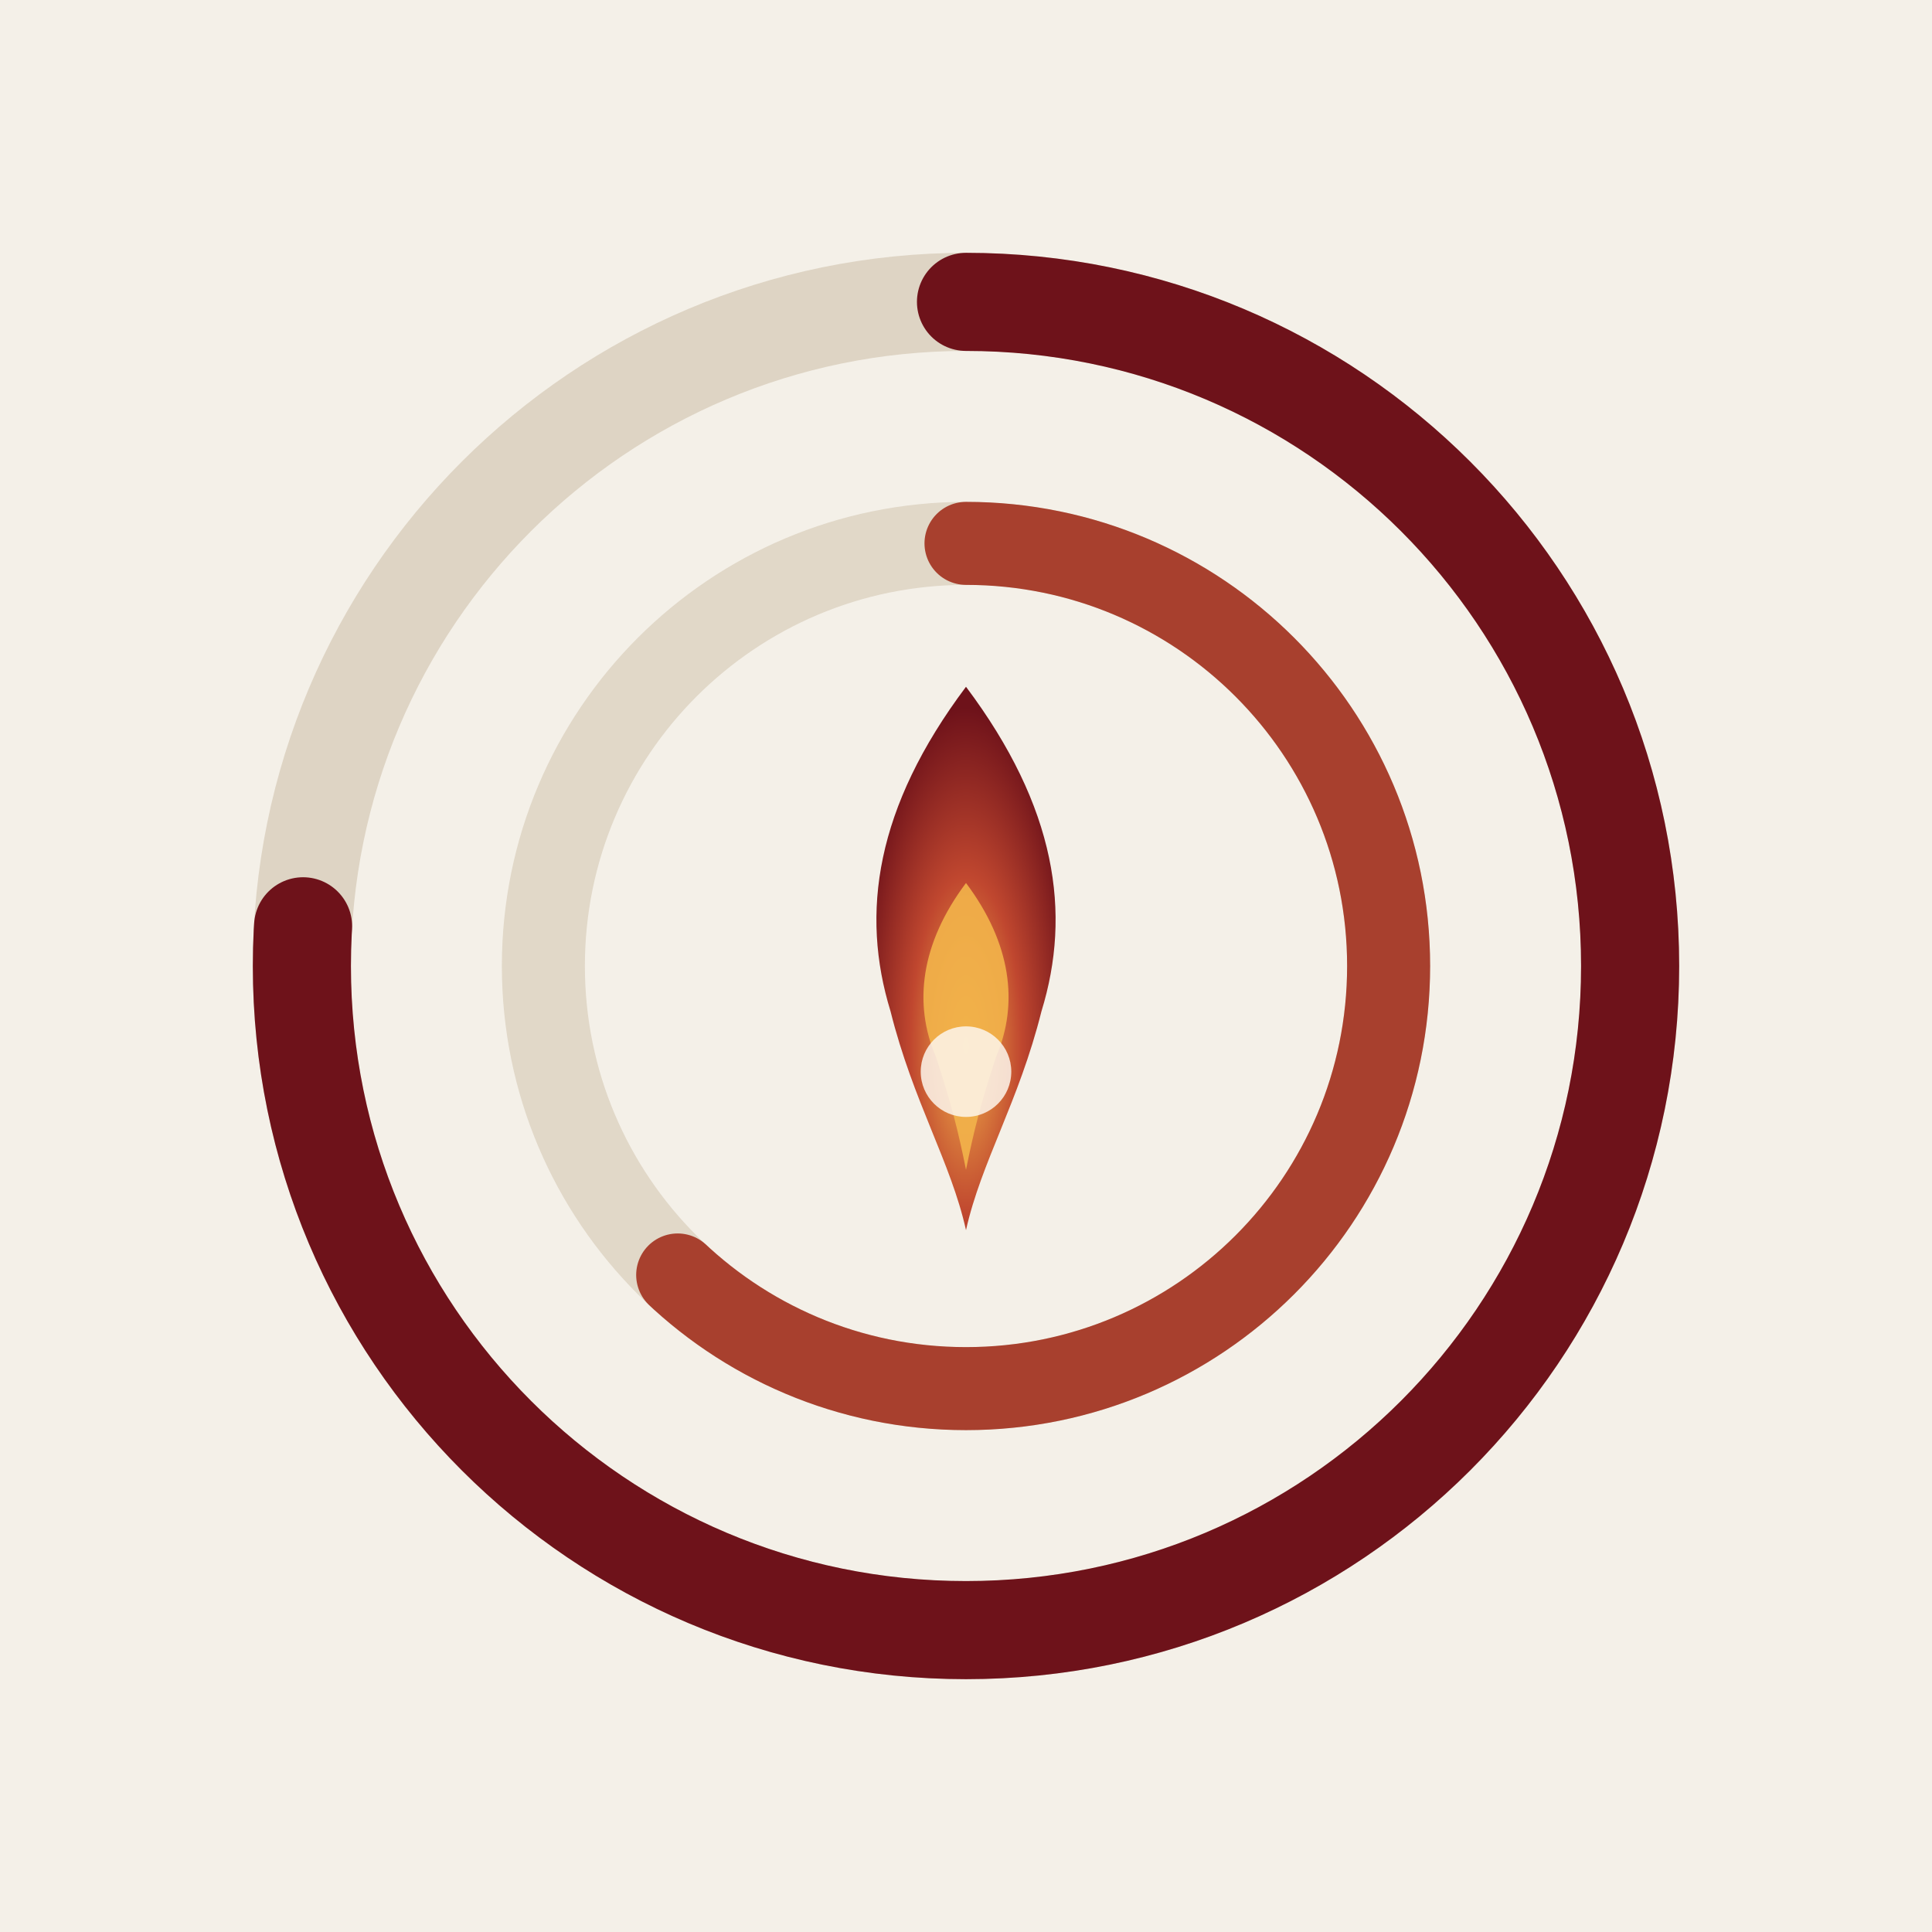
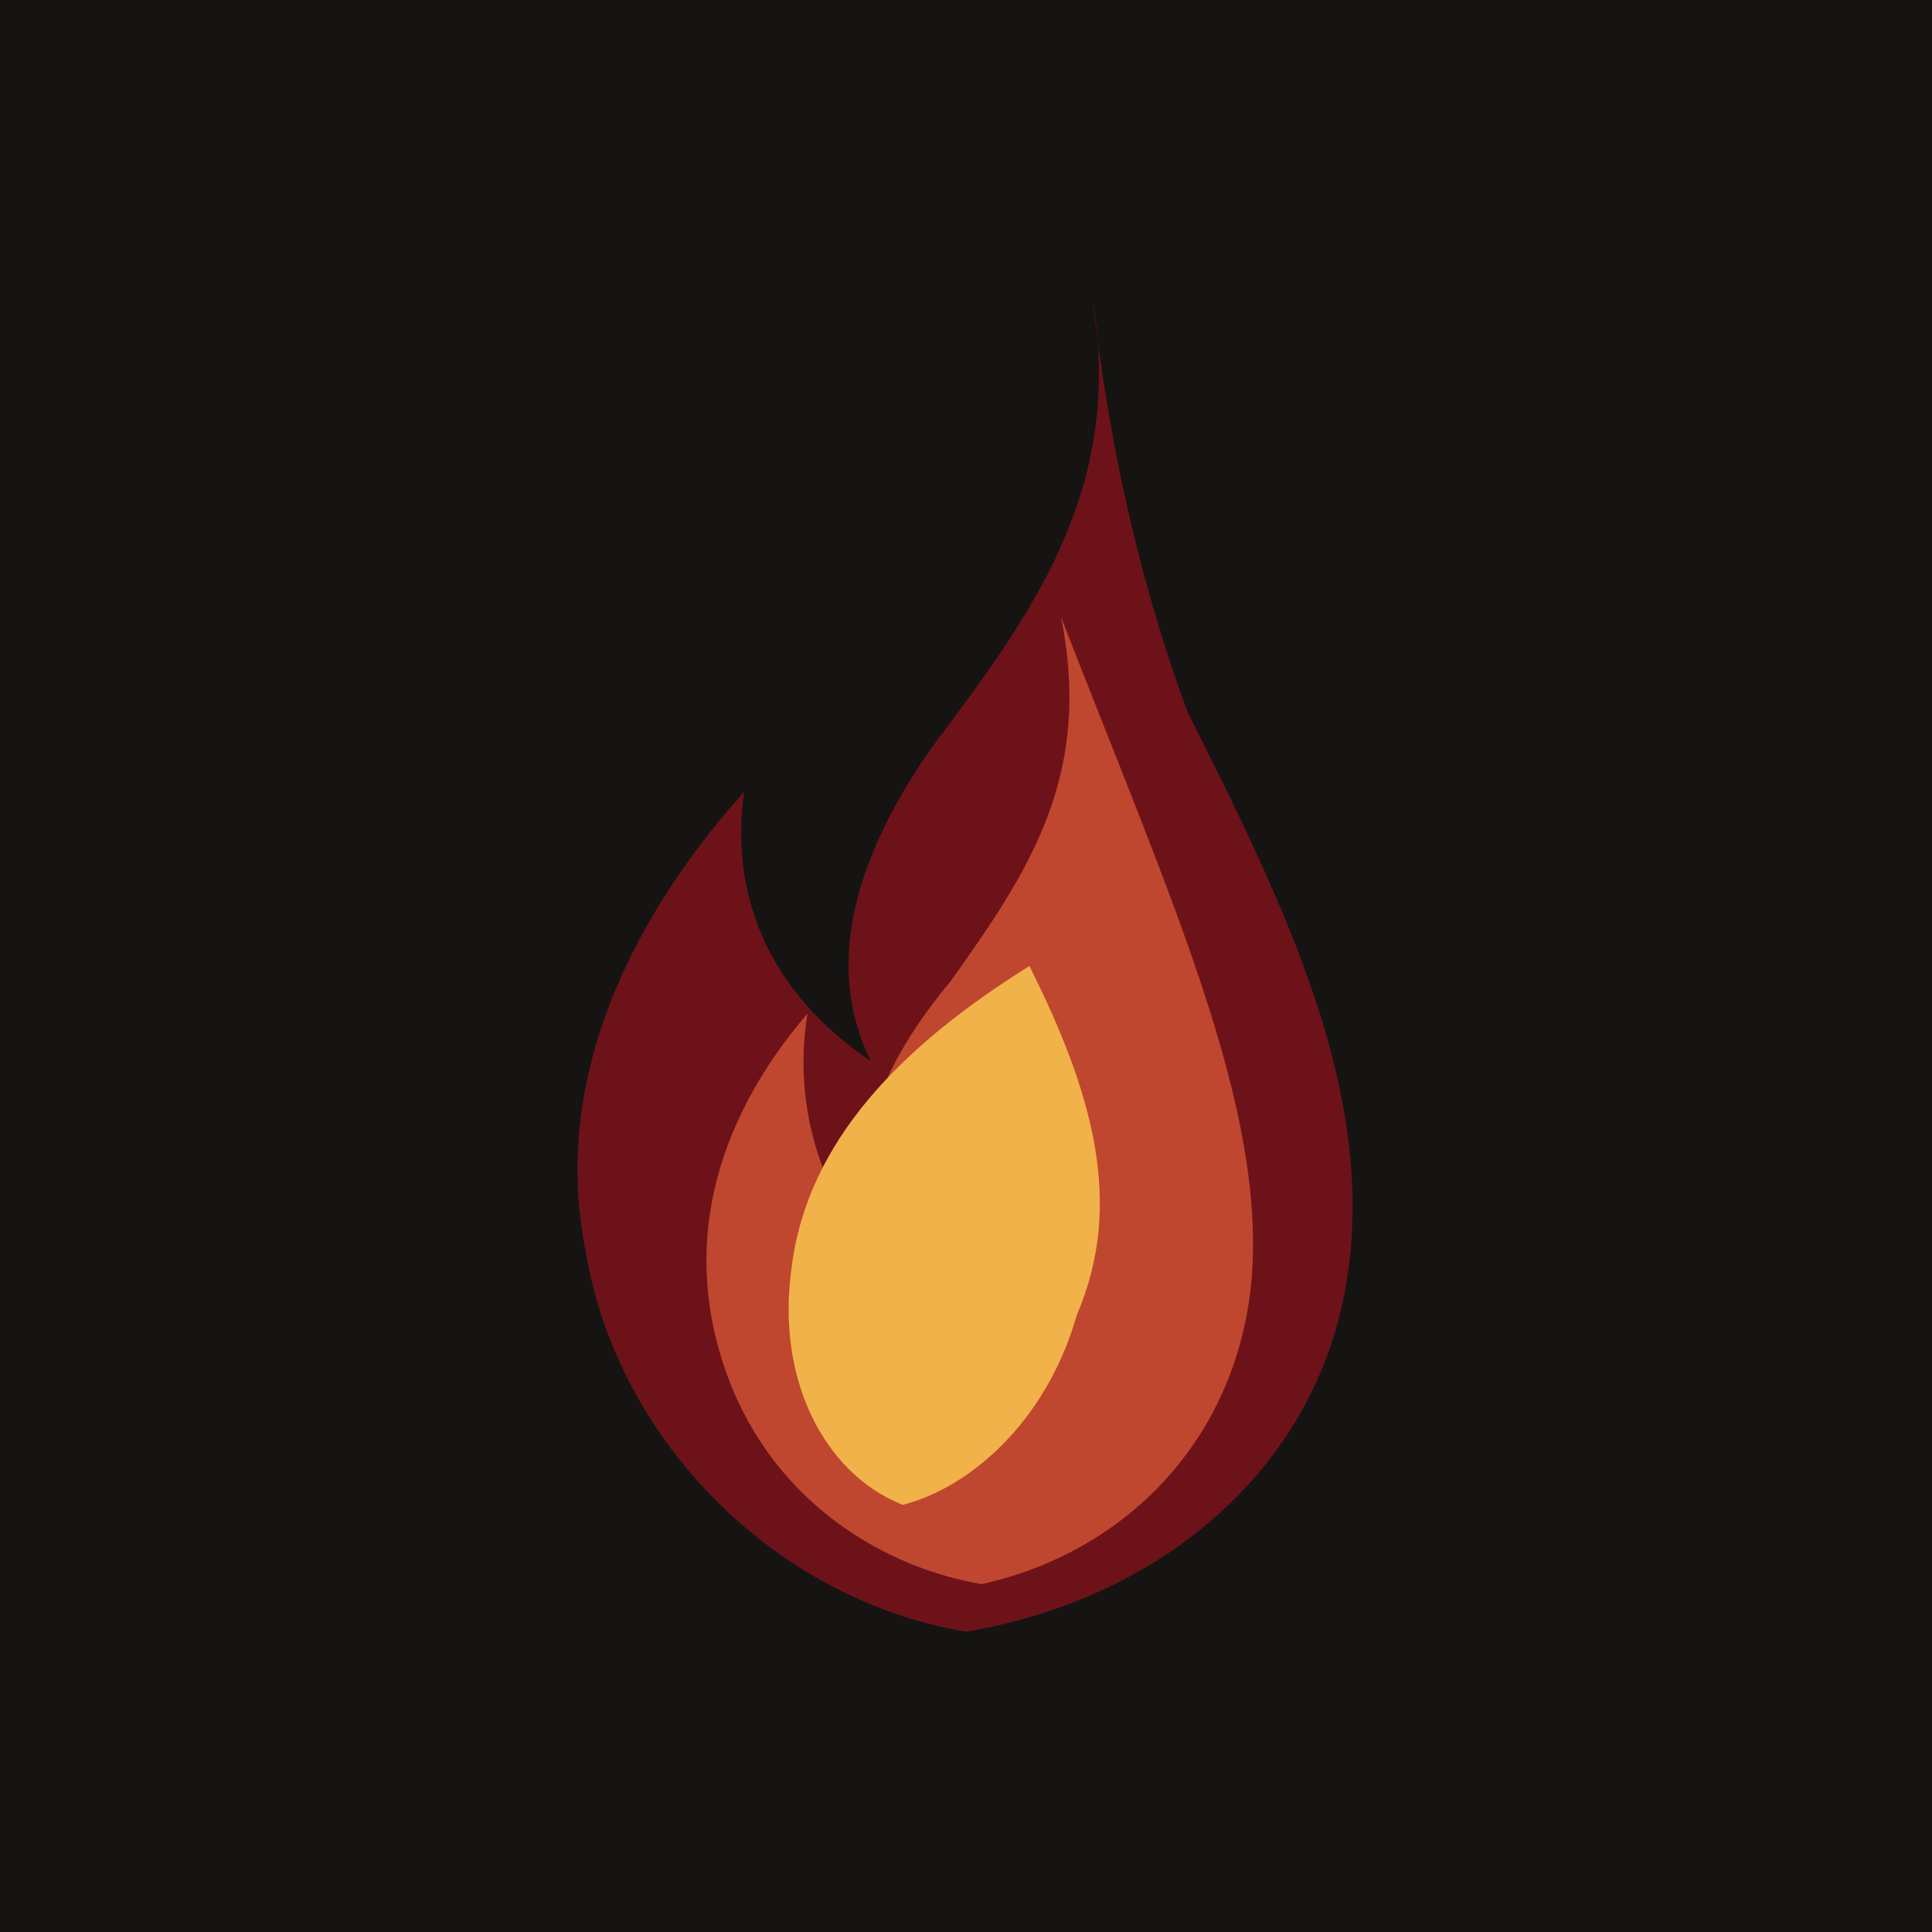
<svg xmlns="http://www.w3.org/2000/svg" viewBox="0 0 512 512">
-   <defs>
-     <radialGradient id="ember" cx="50%" cy="66%" r="62%">
-       <stop offset="0" stop-color="#f2b24a" />
-       <stop offset="0.5" stop-color="#c0472f" />
-       <stop offset="1" stop-color="#6e121a" />
-     </radialGradient>
-   </defs>
-   <rect width="512" height="512" fill="#f4f0e8" />
-   <circle cx="256" cy="256" r="176" fill="none" stroke="#c8b8a0" stroke-width="26" opacity="0.5" />
-   <circle cx="256" cy="256" r="176" fill="none" stroke="#6e121a" stroke-width="26" stroke-linecap="round" stroke-dasharray="840 266" transform="rotate(-90 256 256)" />
-   <circle cx="256" cy="256" r="112" fill="none" stroke="#d8cdba" stroke-width="22" opacity="0.7" />
-   <circle cx="256" cy="256" r="112" fill="none" stroke="#a8402e" stroke-width="22" stroke-linecap="round" stroke-dasharray="436 268" transform="rotate(-90 256 256)" />
-   <g transform="translate(156 152) scale(2)">
-     <path d="M50 15 C 62 31 64 45 60 58 C 57 70 52 78 50 87 C 48 78 43 70 40 58 C 36 45 38 31 50 15 Z" fill="url(#ember)" />
-     <path d="M50 41 C 56 49 57 57 54 64 C 52 70 51 74 50 79 C 49 74 48 70 46 64 C 43 57 44 49 50 41 Z" fill="#f2b24a" opacity="0.92" />
-     <circle cx="50" cy="66" r="6" fill="#fdf6ec" opacity="0.85" />
+   <rect width="512" height="512" fill="#161412" />
+   <g transform="translate(256 256) scale(4.2) translate(-50 -48)">
+     <path fill="#6e121a" d="M58 6 C 60 18 54 26 48 34 C 43 41 41 48 44 54 C 38 50 35 44 36 37 C 28 46 24 56 26 66 C 28 78 38 88 50 90 C 62 88 72 80 74 68 C 76 56 70 44 64 32 C 61 24 59 15 58 6 Z" />
+     <path fill="#c0472f" d="M56 26 C 58 36 54 42 49 49 C 44 55 42 61 45 67 C 41 63 39 57 40 51 C 34 58 32 66 35 74 C 38 82 45 86 51 87 C 60 85 67 78 68 68 C 69 57 63 44 56 26 Z" />
+     <path fill="#f2b24a" d="M54 48 C 58 56 60 63 57 70 C 55 77 50 81 46 82 C 41 80 38 74 39 67 C 40 59 46 53 54 48 Z" />
  </g>
</svg>
